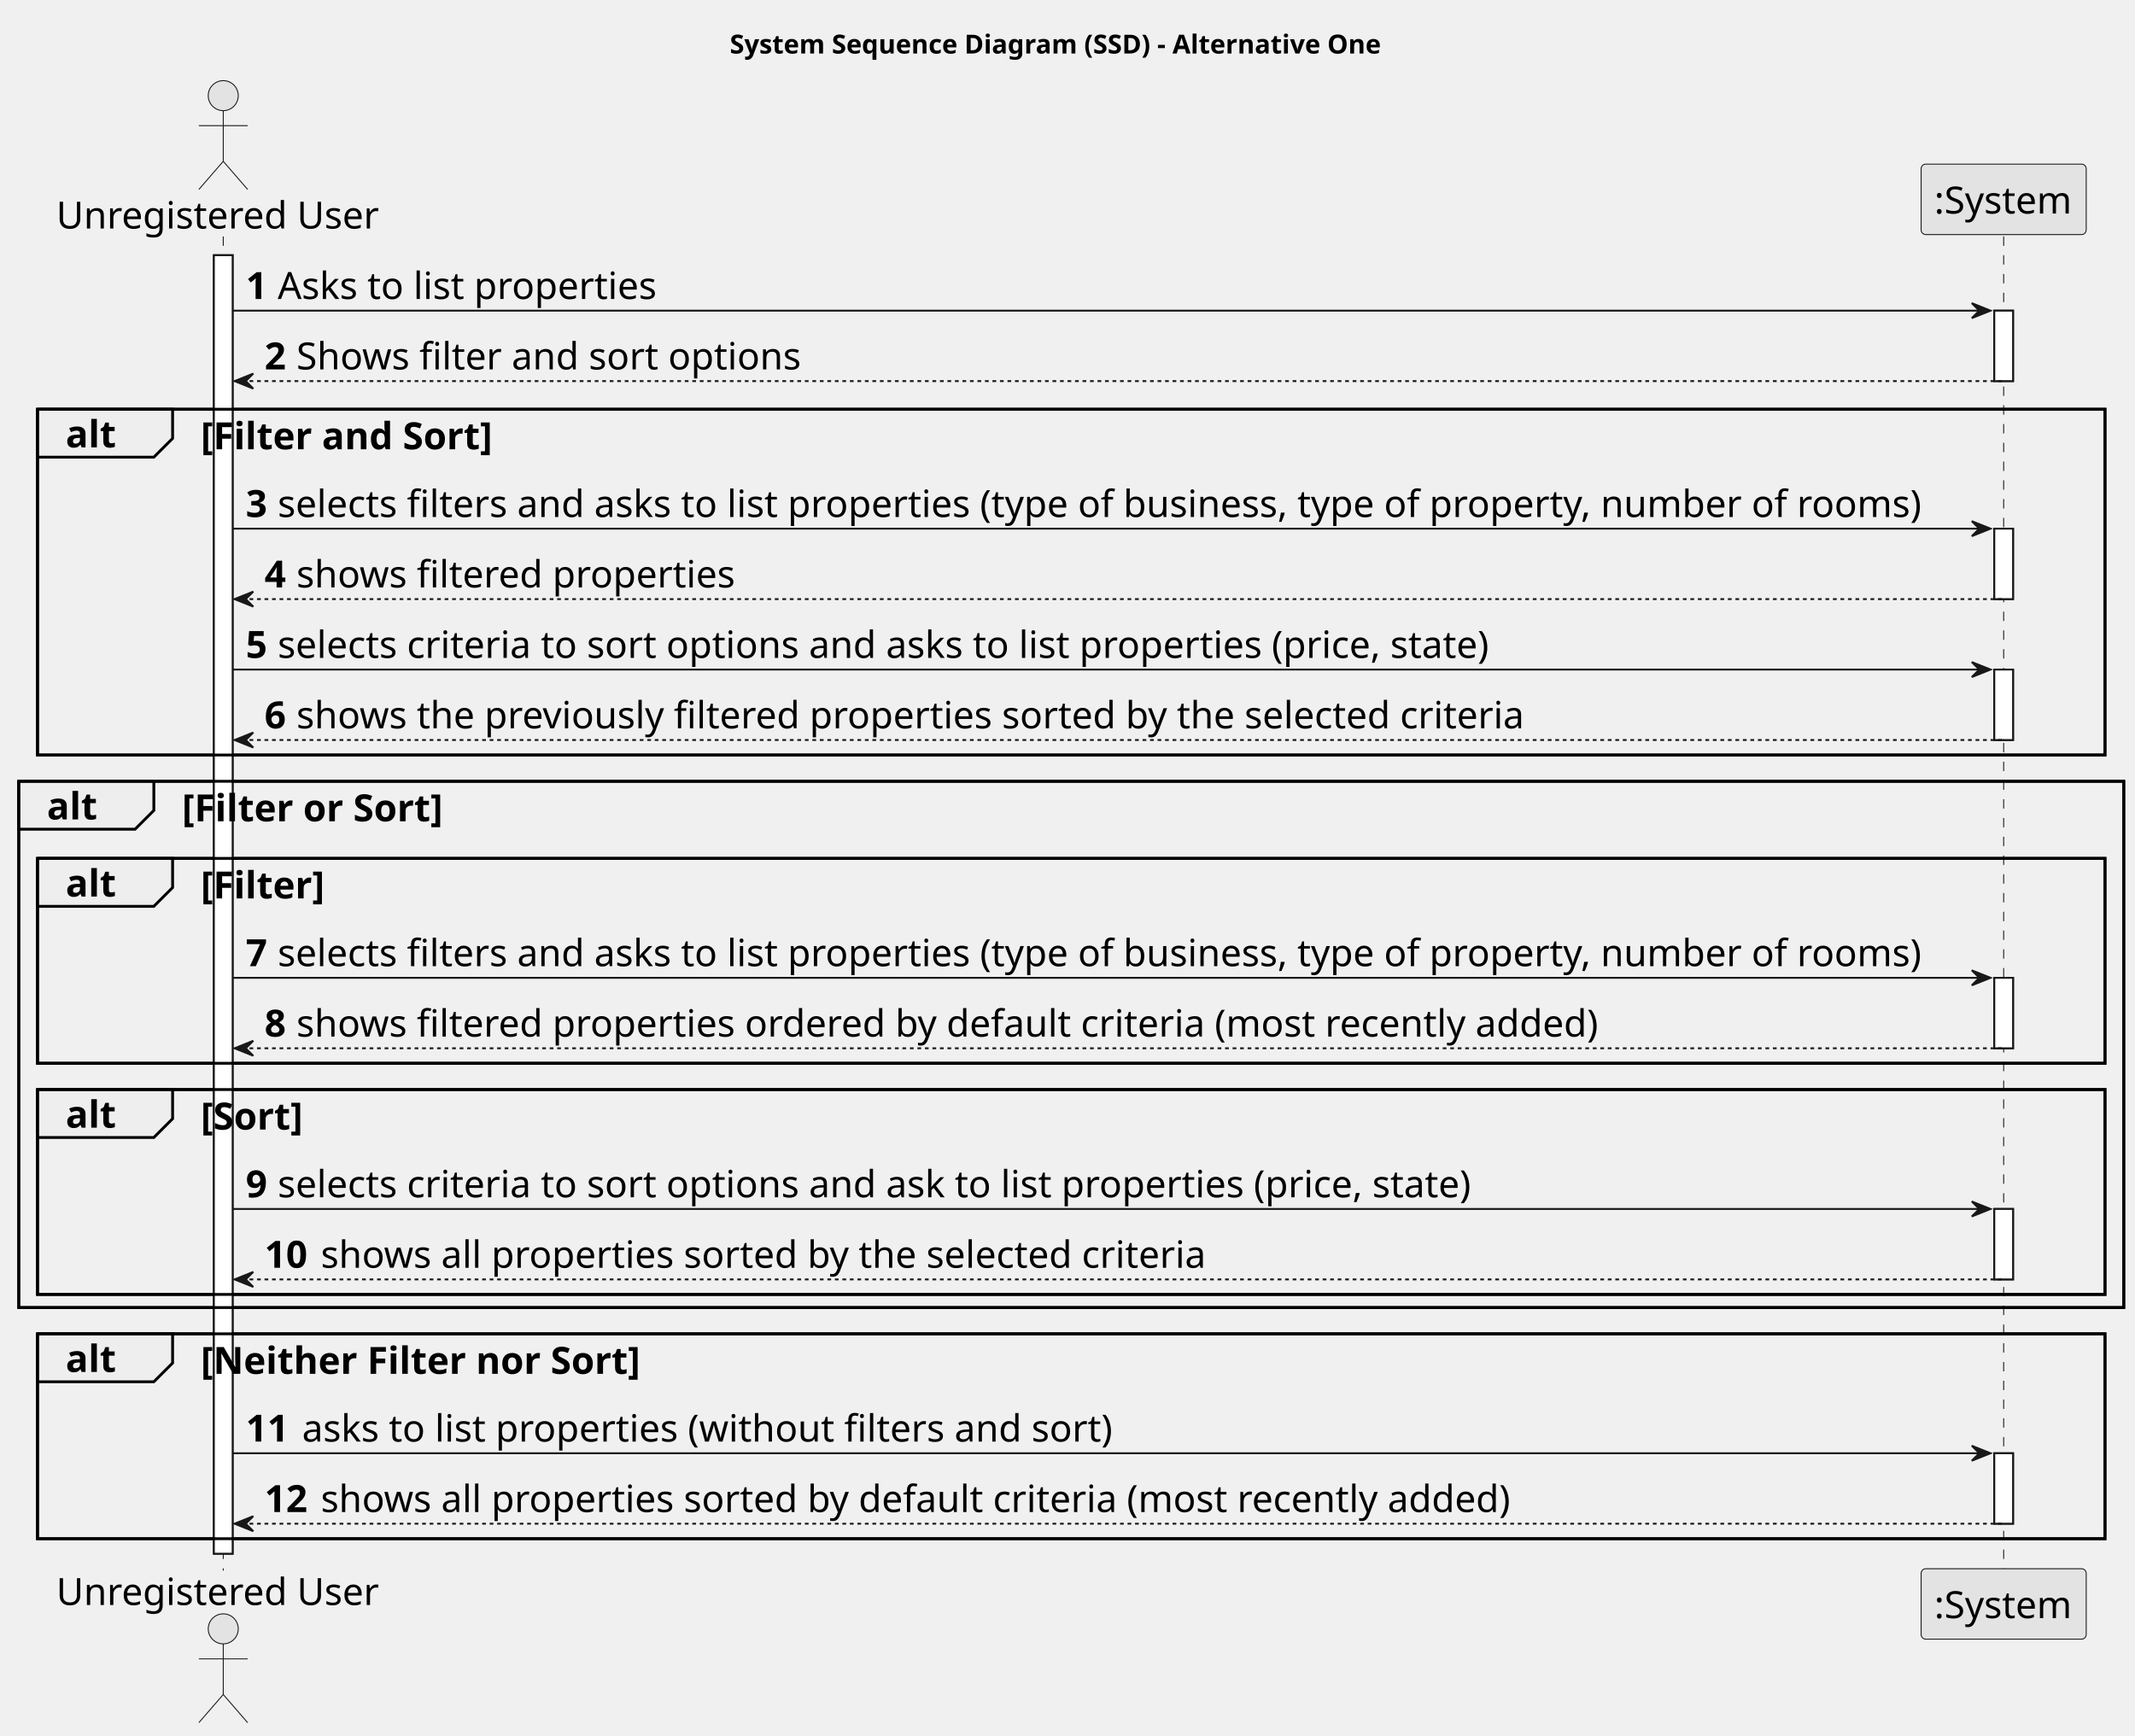
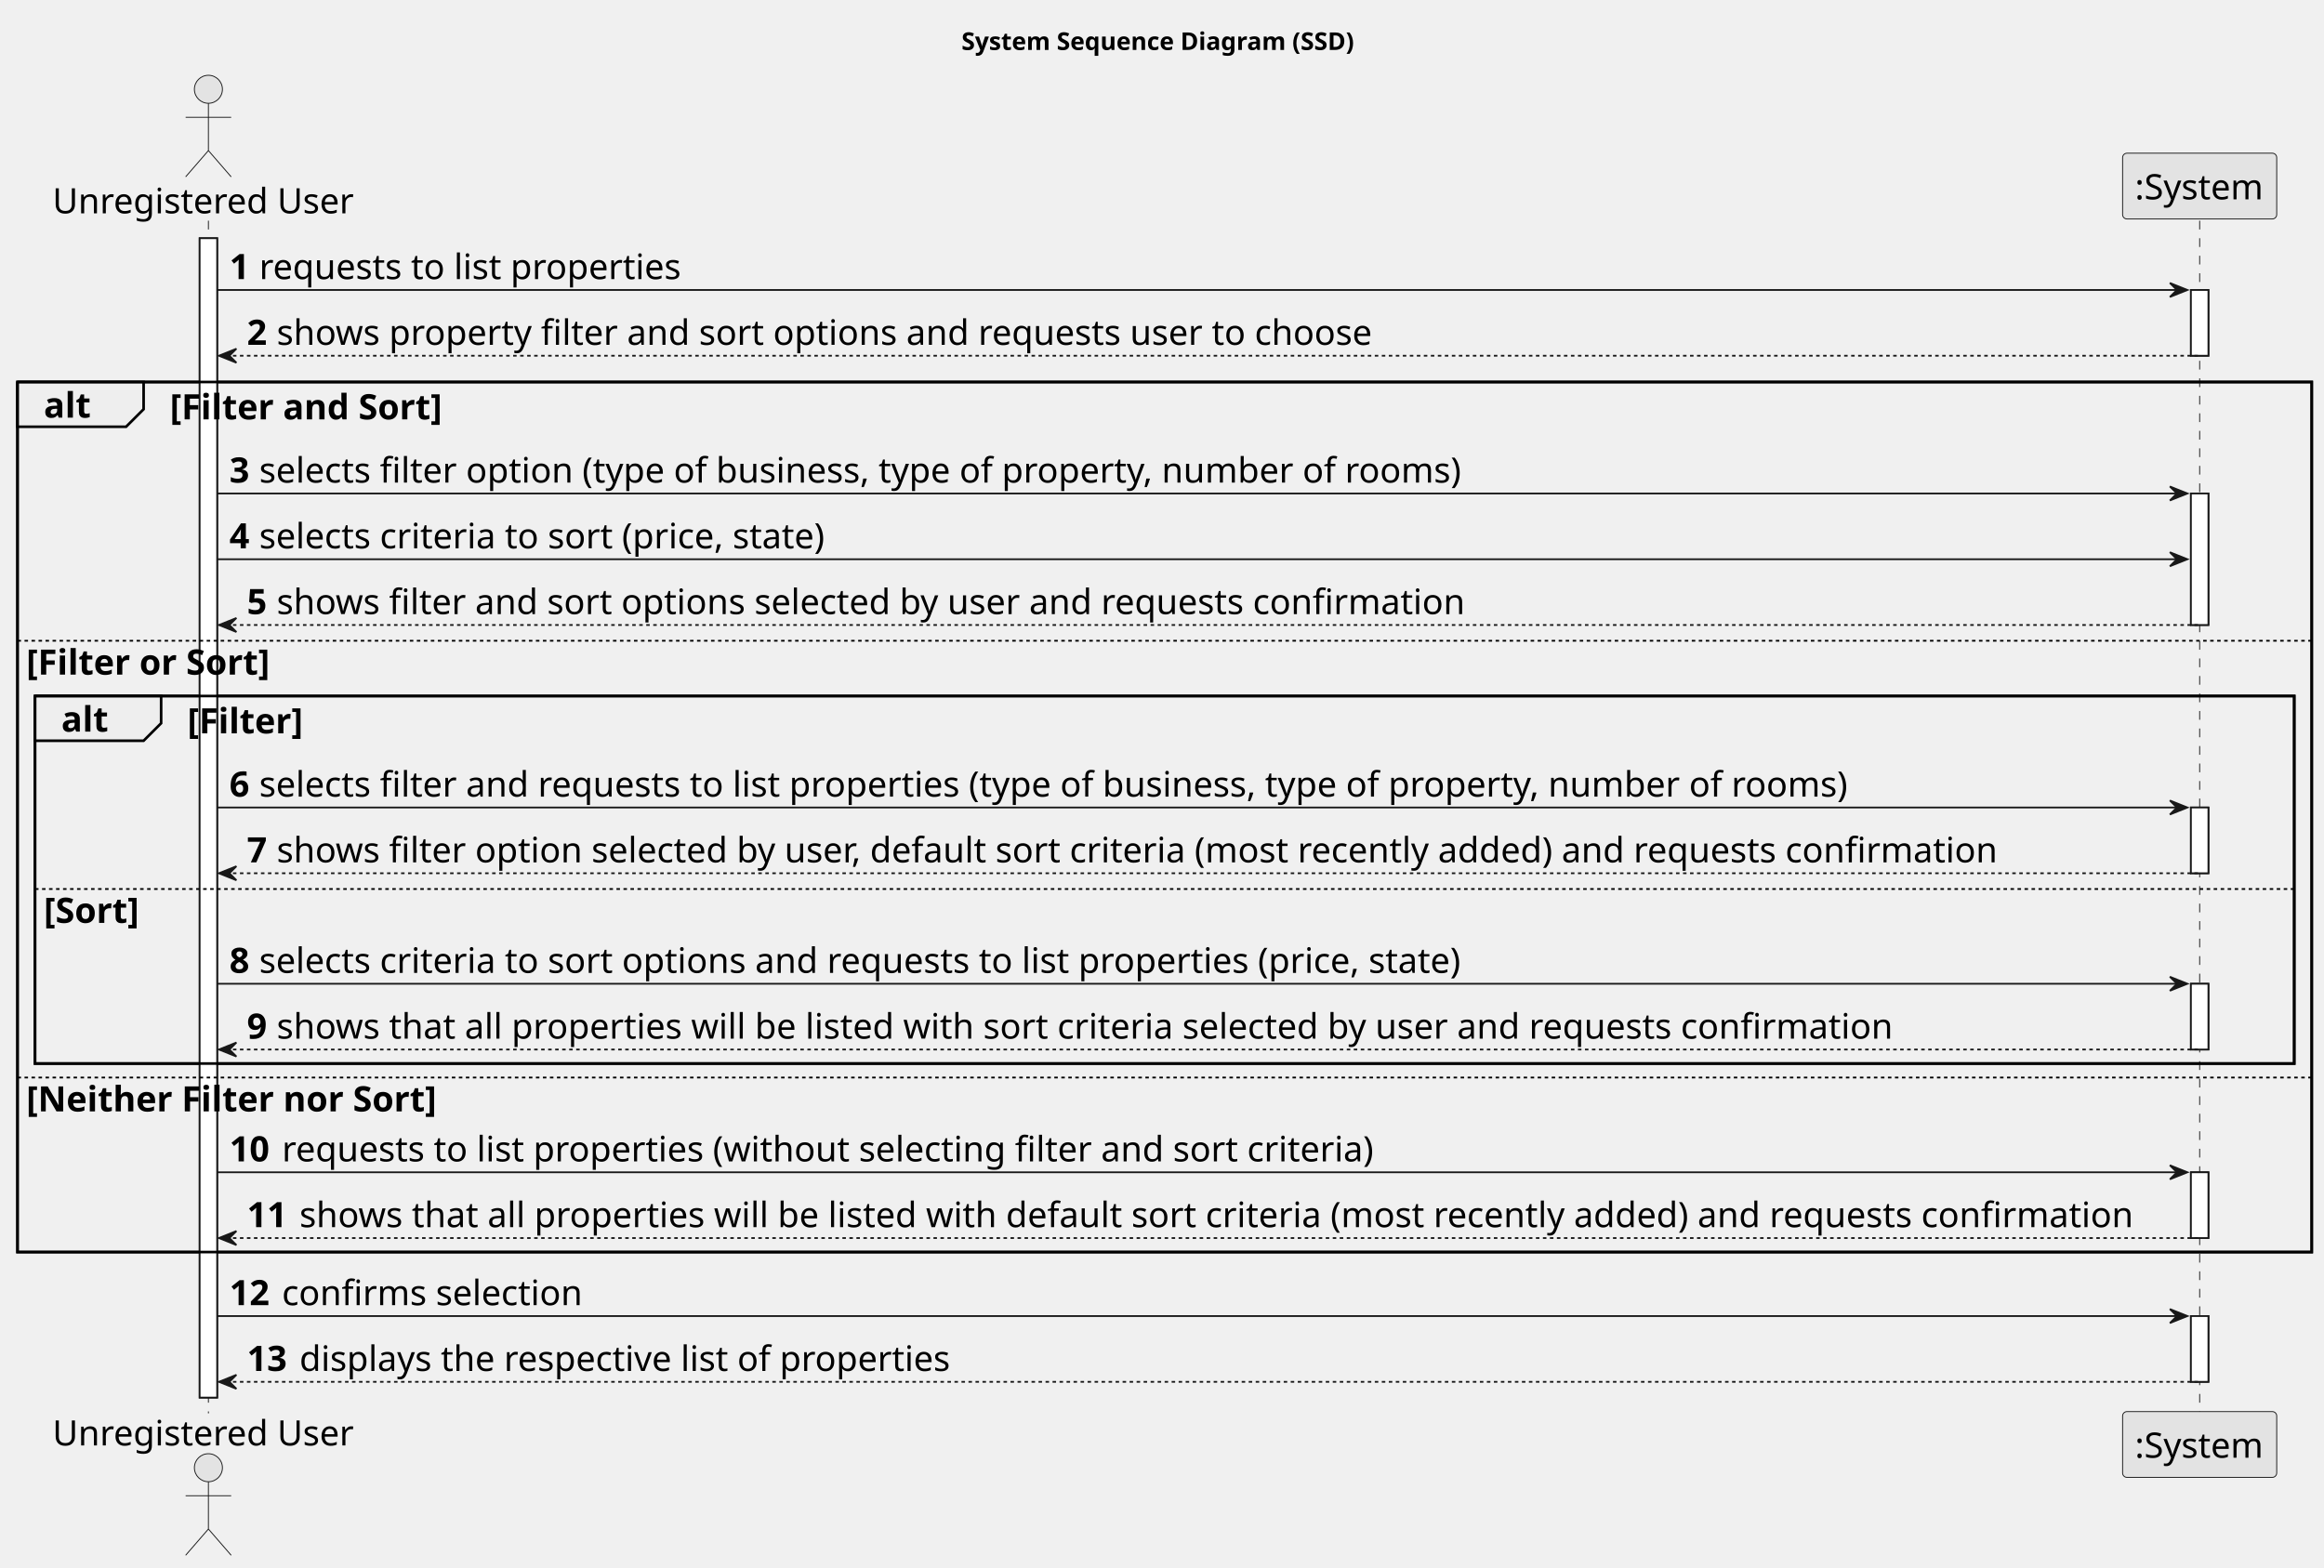
- <svg xmlns="http://www.w3.org/2000/svg" contentStyleType="text/css" height="925px" preserveAspectRatio="none" style="width:1138px;height:925px;background:#FFFFFF;" version="1.1" viewBox="0 0 1138 925" width="1138px" zoomAndPan="magnify">
+ <svg xmlns="http://www.w3.org/2000/svg" contentStyleType="text/css" height="895px" preserveAspectRatio="none" style="width:1327px;height:895px;background:#FFFFFF;" version="1.1" viewBox="0 0 1327 895" width="1327px" zoomAndPan="magnify">
  <defs />
  <g>
-     <text fill="#000000" font-family="sans-serif" font-size="14" font-weight="bold" lengthAdjust="spacing" textLength="363" x="389" y="28.535">System Sequence Diagram (SSD) - Alternative One</text>
-     <rect fill="#FFFFFF" height="692.203" style="stroke:#181818;stroke-width:1.0;" width="10" x="114" y="136.043" />
-     <rect fill="#FFFFFF" height="37.555" style="stroke:#181818;stroke-width:1.0;" width="10" x="1063" y="165.598" />
-     <rect fill="#FFFFFF" height="37.555" style="stroke:#181818;stroke-width:1.0;" width="10" x="1063" y="281.816" />
-     <rect fill="#FFFFFF" height="37.555" style="stroke:#181818;stroke-width:1.0;" width="10" x="1063" y="356.926" />
-     <rect fill="#FFFFFF" height="37.555" style="stroke:#181818;stroke-width:1.0;" width="10" x="1063" y="521.254" />
-     <rect fill="#FFFFFF" height="37.555" style="stroke:#181818;stroke-width:1.0;" width="10" x="1063" y="644.473" />
-     <rect fill="#FFFFFF" height="37.555" style="stroke:#181818;stroke-width:1.0;" width="10" x="1063" y="774.691" />
-     <rect fill="none" height="184.328" style="stroke:#000000;stroke-width:1.5;" width="1102" x="20" y="218.152" />
-     <rect fill="none" height="280.547" style="stroke:#000000;stroke-width:1.5;" width="1122" x="10" y="416.481" />
-     <rect fill="none" height="109.219" style="stroke:#000000;stroke-width:1.5;" width="1102" x="20" y="457.59" />
-     <rect fill="none" height="109.219" style="stroke:#000000;stroke-width:1.5;" width="1102" x="20" y="580.809" />
-     <rect fill="none" height="109.219" style="stroke:#000000;stroke-width:1.5;" width="1102" x="20" y="711.027" />
-     <line style="stroke:#181818;stroke-width:0.5;stroke-dasharray:5.0,5.0;" x1="119" x2="119" y1="126.043" y2="837.246" />
-     <line style="stroke:#181818;stroke-width:0.5;stroke-dasharray:5.0,5.0;" x1="1068" x2="1068" y1="126.043" y2="837.246" />
+     <text fill="#000000" font-family="sans-serif" font-size="14" font-weight="bold" lengthAdjust="spacing" textLength="231" x="549" y="28.535">System Sequence Diagram (SSD)</text>
+     <rect fill="#FFFFFF" height="662.094" style="stroke:#181818;stroke-width:1.0;" width="10" x="114" y="136.043" />
+     <rect fill="#FFFFFF" height="37.555" style="stroke:#181818;stroke-width:1.0;" width="10" x="1251" y="165.598" />
+     <rect fill="#FFFFFF" height="75.109" style="stroke:#181818;stroke-width:1.0;" width="10" x="1251" y="281.816" />
+     <rect fill="#FFFFFF" height="37.555" style="stroke:#181818;stroke-width:1.0;" width="10" x="1251" y="461.144" />
+     <rect fill="#FFFFFF" height="37.555" style="stroke:#181818;stroke-width:1.0;" width="10" x="1251" y="561.809" />
+     <rect fill="#FFFFFF" height="37.555" style="stroke:#181818;stroke-width:1.0;" width="10" x="1251" y="669.473" />
+     <rect fill="#FFFFFF" height="37.555" style="stroke:#181818;stroke-width:1.0;" width="10" x="1251" y="751.582" />
+     <rect fill="none" height="496.875" style="stroke:#000000;stroke-width:1.5;" width="1310" x="10" y="218.152" />
+     <rect fill="none" height="209.883" style="stroke:#000000;stroke-width:1.5;" width="1290" x="20" y="397.481" />
+     <line style="stroke:#181818;stroke-width:0.5;stroke-dasharray:5.0,5.0;" x1="119" x2="119" y1="126.043" y2="807.137" />
+     <line style="stroke:#181818;stroke-width:0.5;stroke-dasharray:5.0,5.0;" x1="1256" x2="1256" y1="126.043" y2="807.137" />
    <text fill="#000000" font-family="sans-serif" font-size="20" lengthAdjust="spacing" textLength="172" x="30" y="121.824">Unregistered User</text>
    <ellipse cx="119" cy="50.988" fill="#E3E3E3" rx="8" ry="8" style="stroke:#181818;stroke-width:0.5;" />
    <path d="M119,58.988 L119,85.988 M106,66.988 L132,66.988 M119,85.988 L106,100.988 M119,85.988 L132,100.988 " fill="none" style="stroke:#181818;stroke-width:0.5;" />
-     <text fill="#000000" font-family="sans-serif" font-size="20" lengthAdjust="spacing" textLength="172" x="30" y="855.582">Unregistered User</text>
-     <ellipse cx="119" cy="868.301" fill="#E3E3E3" rx="8" ry="8" style="stroke:#181818;stroke-width:0.5;" />
-     <path d="M119,876.301 L119,903.301 M106,884.301 L132,884.301 M119,903.301 L106,918.301 M119,903.301 L132,918.301 " fill="none" style="stroke:#181818;stroke-width:0.5;" />
-     <rect fill="#E3E3E3" height="37.555" rx="2.5" ry="2.5" style="stroke:#181818;stroke-width:0.5;" width="88" x="1024" y="87.488" />
-     <text fill="#000000" font-family="sans-serif" font-size="20" lengthAdjust="spacing" textLength="74" x="1031" y="113.824">:System</text>
-     <rect fill="#E3E3E3" height="37.555" rx="2.5" ry="2.5" style="stroke:#181818;stroke-width:0.5;" width="88" x="1024" y="836.246" />
-     <text fill="#000000" font-family="sans-serif" font-size="20" lengthAdjust="spacing" textLength="74" x="1031" y="862.582">:System</text>
-     <rect fill="#FFFFFF" height="692.203" style="stroke:#181818;stroke-width:1.0;" width="10" x="114" y="136.043" />
-     <rect fill="#FFFFFF" height="37.555" style="stroke:#181818;stroke-width:1.0;" width="10" x="1063" y="165.598" />
-     <rect fill="#FFFFFF" height="37.555" style="stroke:#181818;stroke-width:1.0;" width="10" x="1063" y="281.816" />
-     <rect fill="#FFFFFF" height="37.555" style="stroke:#181818;stroke-width:1.0;" width="10" x="1063" y="356.926" />
-     <rect fill="#FFFFFF" height="37.555" style="stroke:#181818;stroke-width:1.0;" width="10" x="1063" y="521.254" />
-     <rect fill="#FFFFFF" height="37.555" style="stroke:#181818;stroke-width:1.0;" width="10" x="1063" y="644.473" />
-     <rect fill="#FFFFFF" height="37.555" style="stroke:#181818;stroke-width:1.0;" width="10" x="1063" y="774.691" />
-     <polygon fill="#181818" points="1051,161.598,1061,165.598,1051,169.598,1055,165.598" style="stroke:#181818;stroke-width:1.0;" />
-     <line style="stroke:#181818;stroke-width:1.0;" x1="124" x2="1057" y1="165.598" y2="165.598" />
+     <text fill="#000000" font-family="sans-serif" font-size="20" lengthAdjust="spacing" textLength="172" x="30" y="825.473">Unregistered User</text>
+     <ellipse cx="119" cy="838.191" fill="#E3E3E3" rx="8" ry="8" style="stroke:#181818;stroke-width:0.5;" />
+     <path d="M119,846.191 L119,873.191 M106,854.191 L132,854.191 M119,873.191 L106,888.191 M119,873.191 L132,888.191 " fill="none" style="stroke:#181818;stroke-width:0.5;" />
+     <rect fill="#E3E3E3" height="37.555" rx="2.5" ry="2.5" style="stroke:#181818;stroke-width:0.5;" width="88" x="1212" y="87.488" />
+     <text fill="#000000" font-family="sans-serif" font-size="20" lengthAdjust="spacing" textLength="74" x="1219" y="113.824">:System</text>
+     <rect fill="#E3E3E3" height="37.555" rx="2.5" ry="2.5" style="stroke:#181818;stroke-width:0.5;" width="88" x="1212" y="806.137" />
+     <text fill="#000000" font-family="sans-serif" font-size="20" lengthAdjust="spacing" textLength="74" x="1219" y="832.473">:System</text>
+     <rect fill="#FFFFFF" height="662.094" style="stroke:#181818;stroke-width:1.0;" width="10" x="114" y="136.043" />
+     <rect fill="#FFFFFF" height="37.555" style="stroke:#181818;stroke-width:1.0;" width="10" x="1251" y="165.598" />
+     <rect fill="#FFFFFF" height="75.109" style="stroke:#181818;stroke-width:1.0;" width="10" x="1251" y="281.816" />
+     <rect fill="#FFFFFF" height="37.555" style="stroke:#181818;stroke-width:1.0;" width="10" x="1251" y="461.144" />
+     <rect fill="#FFFFFF" height="37.555" style="stroke:#181818;stroke-width:1.0;" width="10" x="1251" y="561.809" />
+     <rect fill="#FFFFFF" height="37.555" style="stroke:#181818;stroke-width:1.0;" width="10" x="1251" y="669.473" />
+     <rect fill="#FFFFFF" height="37.555" style="stroke:#181818;stroke-width:1.0;" width="10" x="1251" y="751.582" />
+     <polygon fill="#181818" points="1239,161.598,1249,165.598,1239,169.598,1243,165.598" style="stroke:#181818;stroke-width:1.0;" />
+     <line style="stroke:#181818;stroke-width:1.0;" x1="124" x2="1245" y1="165.598" y2="165.598" />
    <text fill="#000000" font-family="sans-serif" font-size="20" font-weight="bold" lengthAdjust="spacing" textLength="13" x="131" y="159.379">1</text>
-     <text fill="#000000" font-family="sans-serif" font-size="20" lengthAdjust="spacing" textLength="211" x="148" y="159.379">Asks to list properties</text>
+     <text fill="#000000" font-family="sans-serif" font-size="20" lengthAdjust="spacing" textLength="247" x="148" y="159.379">requests to list properties</text>
    <polygon fill="#181818" points="135,199.152,125,203.152,135,207.152,131,203.152" style="stroke:#181818;stroke-width:1.0;" />
-     <line style="stroke:#181818;stroke-width:1.0;stroke-dasharray:2.0,2.0;" x1="129" x2="1067" y1="203.152" y2="203.152" />
+     <line style="stroke:#181818;stroke-width:1.0;stroke-dasharray:2.0,2.0;" x1="129" x2="1255" y1="203.152" y2="203.152" />
    <text fill="#000000" font-family="sans-serif" font-size="20" font-weight="bold" lengthAdjust="spacing" textLength="13" x="141" y="196.934">2</text>
-     <text fill="#000000" font-family="sans-serif" font-size="20" lengthAdjust="spacing" textLength="274" x="158" y="196.934">Shows filter and sort options</text>
-     <path d="M20,218.152 L92,218.152 L92,233.707 L82,243.707 L20,243.707 L20,218.152 " fill="#EEEEEE" style="stroke:#000000;stroke-width:1.5;" />
-     <rect fill="none" height="184.328" style="stroke:#000000;stroke-width:1.5;" width="1102" x="20" y="218.152" />
-     <text fill="#000000" font-family="sans-serif" font-size="20" font-weight="bold" lengthAdjust="spacing" textLength="27" x="35" y="238.488">alt</text>
-     <text fill="#000000" font-family="sans-serif" font-size="20" font-weight="bold" lengthAdjust="spacing" textLength="161" x="107" y="239.488">[Filter and Sort]</text>
-     <polygon fill="#181818" points="1051,277.816,1061,281.816,1051,285.816,1055,281.816" style="stroke:#181818;stroke-width:1.0;" />
-     <line style="stroke:#181818;stroke-width:1.0;" x1="124" x2="1057" y1="281.816" y2="281.816" />
+     <text fill="#000000" font-family="sans-serif" font-size="20" lengthAdjust="spacing" textLength="636" x="158" y="196.934">shows property filter and sort options and requests user to choose</text>
+     <path d="M10,218.152 L82,218.152 L82,233.707 L72,243.707 L10,243.707 L10,218.152 " fill="#EEEEEE" style="stroke:#000000;stroke-width:1.5;" />
+     <rect fill="none" height="496.875" style="stroke:#000000;stroke-width:1.5;" width="1310" x="10" y="218.152" />
+     <text fill="#000000" font-family="sans-serif" font-size="20" font-weight="bold" lengthAdjust="spacing" textLength="27" x="25" y="238.488">alt</text>
+     <text fill="#000000" font-family="sans-serif" font-size="20" font-weight="bold" lengthAdjust="spacing" textLength="161" x="97" y="239.488">[Filter and Sort]</text>
+     <polygon fill="#181818" points="1239,277.816,1249,281.816,1239,285.816,1243,281.816" style="stroke:#181818;stroke-width:1.0;" />
+     <line style="stroke:#181818;stroke-width:1.0;" x1="124" x2="1245" y1="281.816" y2="281.816" />
    <text fill="#000000" font-family="sans-serif" font-size="20" font-weight="bold" lengthAdjust="spacing" textLength="13" x="131" y="275.598">3</text>
-     <text fill="#000000" font-family="sans-serif" font-size="20" lengthAdjust="spacing" textLength="903" x="148" y="275.598">selects filters and asks to list properties (type of business, type of property, number of rooms)</text>
-     <polygon fill="#181818" points="135,315.371,125,319.371,135,323.371,131,319.371" style="stroke:#181818;stroke-width:1.0;" />
-     <line style="stroke:#181818;stroke-width:1.0;stroke-dasharray:2.0,2.0;" x1="129" x2="1067" y1="319.371" y2="319.371" />
-     <text fill="#000000" font-family="sans-serif" font-size="20" font-weight="bold" lengthAdjust="spacing" textLength="13" x="141" y="313.152">4</text>
-     <text fill="#000000" font-family="sans-serif" font-size="20" lengthAdjust="spacing" textLength="239" x="158" y="313.152">shows filtered properties</text>
-     <polygon fill="#181818" points="1051,352.926,1061,356.926,1051,360.926,1055,356.926" style="stroke:#181818;stroke-width:1.0;" />
-     <line style="stroke:#181818;stroke-width:1.0;" x1="124" x2="1057" y1="356.926" y2="356.926" />
-     <text fill="#000000" font-family="sans-serif" font-size="20" font-weight="bold" lengthAdjust="spacing" textLength="13" x="131" y="350.707">5</text>
-     <text fill="#000000" font-family="sans-serif" font-size="20" lengthAdjust="spacing" textLength="666" x="148" y="350.707">selects criteria to sort options and asks to list properties (price, state)</text>
-     <polygon fill="#181818" points="135,390.481,125,394.481,135,398.481,131,394.481" style="stroke:#181818;stroke-width:1.0;" />
-     <line style="stroke:#181818;stroke-width:1.0;stroke-dasharray:2.0,2.0;" x1="129" x2="1067" y1="394.481" y2="394.481" />
-     <text fill="#000000" font-family="sans-serif" font-size="20" font-weight="bold" lengthAdjust="spacing" textLength="13" x="141" y="388.262">6</text>
-     <text fill="#000000" font-family="sans-serif" font-size="20" lengthAdjust="spacing" textLength="669" x="158" y="388.262">shows the previously filtered properties sorted by the selected criteria</text>
-     <path d="M10,416.481 L82,416.481 L82,432.035 L72,442.035 L10,442.035 L10,416.481 " fill="#EEEEEE" style="stroke:#000000;stroke-width:1.5;" />
-     <rect fill="none" height="280.547" style="stroke:#000000;stroke-width:1.5;" width="1122" x="10" y="416.481" />
-     <text fill="#000000" font-family="sans-serif" font-size="20" font-weight="bold" lengthAdjust="spacing" textLength="27" x="25" y="436.816">alt</text>
-     <text fill="#000000" font-family="sans-serif" font-size="20" font-weight="bold" lengthAdjust="spacing" textLength="145" x="97" y="437.816">[Filter or Sort]</text>
-     <path d="M20,457.59 L92,457.59 L92,473.144 L82,483.144 L20,483.144 L20,457.59 " fill="#EEEEEE" style="stroke:#000000;stroke-width:1.5;" />
-     <rect fill="none" height="109.219" style="stroke:#000000;stroke-width:1.5;" width="1102" x="20" y="457.59" />
-     <text fill="#000000" font-family="sans-serif" font-size="20" font-weight="bold" lengthAdjust="spacing" textLength="27" x="35" y="477.926">alt</text>
-     <text fill="#000000" font-family="sans-serif" font-size="20" font-weight="bold" lengthAdjust="spacing" textLength="68" x="107" y="478.926">[Filter]</text>
-     <polygon fill="#181818" points="1051,517.254,1061,521.254,1051,525.254,1055,521.254" style="stroke:#181818;stroke-width:1.0;" />
-     <line style="stroke:#181818;stroke-width:1.0;" x1="124" x2="1057" y1="521.254" y2="521.254" />
-     <text fill="#000000" font-family="sans-serif" font-size="20" font-weight="bold" lengthAdjust="spacing" textLength="13" x="131" y="515.035">7</text>
-     <text fill="#000000" font-family="sans-serif" font-size="20" lengthAdjust="spacing" textLength="903" x="148" y="515.035">selects filters and asks to list properties (type of business, type of property, number of rooms)</text>
-     <polygon fill="#181818" points="135,554.809,125,558.809,135,562.809,131,558.809" style="stroke:#181818;stroke-width:1.0;" />
-     <line style="stroke:#181818;stroke-width:1.0;stroke-dasharray:2.0,2.0;" x1="129" x2="1067" y1="558.809" y2="558.809" />
-     <text fill="#000000" font-family="sans-serif" font-size="20" font-weight="bold" lengthAdjust="spacing" textLength="13" x="141" y="552.59">8</text>
-     <text fill="#000000" font-family="sans-serif" font-size="20" lengthAdjust="spacing" textLength="712" x="158" y="552.59">shows filtered properties ordered by default criteria (most recently added)</text>
-     <path d="M20,580.809 L92,580.809 L92,596.363 L82,606.363 L20,606.363 L20,580.809 " fill="#EEEEEE" style="stroke:#000000;stroke-width:1.5;" />
-     <rect fill="none" height="109.219" style="stroke:#000000;stroke-width:1.5;" width="1102" x="20" y="580.809" />
-     <text fill="#000000" font-family="sans-serif" font-size="20" font-weight="bold" lengthAdjust="spacing" textLength="27" x="35" y="601.144">alt</text>
-     <text fill="#000000" font-family="sans-serif" font-size="20" font-weight="bold" lengthAdjust="spacing" textLength="55" x="107" y="602.144">[Sort]</text>
-     <polygon fill="#181818" points="1051,640.473,1061,644.473,1051,648.473,1055,644.473" style="stroke:#181818;stroke-width:1.0;" />
-     <line style="stroke:#181818;stroke-width:1.0;" x1="124" x2="1057" y1="644.473" y2="644.473" />
-     <text fill="#000000" font-family="sans-serif" font-size="20" font-weight="bold" lengthAdjust="spacing" textLength="13" x="131" y="638.254">9</text>
-     <text fill="#000000" font-family="sans-serif" font-size="20" lengthAdjust="spacing" textLength="656" x="148" y="638.254">selects criteria to sort options and ask to list properties (price, state)</text>
-     <polygon fill="#181818" points="135,678.027,125,682.027,135,686.027,131,682.027" style="stroke:#181818;stroke-width:1.0;" />
-     <line style="stroke:#181818;stroke-width:1.0;stroke-dasharray:2.0,2.0;" x1="129" x2="1067" y1="682.027" y2="682.027" />
-     <text fill="#000000" font-family="sans-serif" font-size="20" font-weight="bold" lengthAdjust="spacing" textLength="26" x="141" y="675.809">10</text>
-     <text fill="#000000" font-family="sans-serif" font-size="20" lengthAdjust="spacing" textLength="483" x="171" y="675.809">shows all properties sorted by the selected criteria</text>
-     <path d="M20,711.027 L92,711.027 L92,726.582 L82,736.582 L20,736.582 L20,711.027 " fill="#EEEEEE" style="stroke:#000000;stroke-width:1.5;" />
-     <rect fill="none" height="109.219" style="stroke:#000000;stroke-width:1.5;" width="1102" x="20" y="711.027" />
-     <text fill="#000000" font-family="sans-serif" font-size="20" font-weight="bold" lengthAdjust="spacing" textLength="27" x="35" y="731.363">alt</text>
-     <text fill="#000000" font-family="sans-serif" font-size="20" font-weight="bold" lengthAdjust="spacing" textLength="241" x="107" y="732.363">[Neither Filter nor Sort]</text>
-     <polygon fill="#181818" points="1051,770.691,1061,774.691,1051,778.691,1055,774.691" style="stroke:#181818;stroke-width:1.0;" />
-     <line style="stroke:#181818;stroke-width:1.0;" x1="124" x2="1057" y1="774.691" y2="774.691" />
-     <text fill="#000000" font-family="sans-serif" font-size="20" font-weight="bold" lengthAdjust="spacing" textLength="26" x="131" y="768.473">11</text>
-     <text fill="#000000" font-family="sans-serif" font-size="20" lengthAdjust="spacing" textLength="445" x="161" y="768.473">asks to list properties (without filters and sort)</text>
-     <polygon fill="#181818" points="135,808.246,125,812.246,135,816.246,131,812.246" style="stroke:#181818;stroke-width:1.0;" />
-     <line style="stroke:#181818;stroke-width:1.0;stroke-dasharray:2.0,2.0;" x1="129" x2="1067" y1="812.246" y2="812.246" />
-     <text fill="#000000" font-family="sans-serif" font-size="20" font-weight="bold" lengthAdjust="spacing" textLength="26" x="141" y="806.027">12</text>
-     <text fill="#000000" font-family="sans-serif" font-size="20" lengthAdjust="spacing" textLength="651" x="171" y="806.027">shows all properties sorted by default criteria (most recently added)</text>
+     <text fill="#000000" font-family="sans-serif" font-size="20" lengthAdjust="spacing" textLength="705" x="148" y="275.598">selects filter option (type of business, type of property, number of rooms)</text>
+     <polygon fill="#181818" points="1239,315.371,1249,319.371,1239,323.371,1243,319.371" style="stroke:#181818;stroke-width:1.0;" />
+     <line style="stroke:#181818;stroke-width:1.0;" x1="124" x2="1245" y1="319.371" y2="319.371" />
+     <text fill="#000000" font-family="sans-serif" font-size="20" font-weight="bold" lengthAdjust="spacing" textLength="13" x="131" y="313.152">4</text>
+     <text fill="#000000" font-family="sans-serif" font-size="20" lengthAdjust="spacing" textLength="332" x="148" y="313.152">selects criteria to sort (price, state)</text>
+     <polygon fill="#181818" points="135,352.926,125,356.926,135,360.926,131,356.926" style="stroke:#181818;stroke-width:1.0;" />
+     <line style="stroke:#181818;stroke-width:1.0;stroke-dasharray:2.0,2.0;" x1="129" x2="1255" y1="356.926" y2="356.926" />
+     <text fill="#000000" font-family="sans-serif" font-size="20" font-weight="bold" lengthAdjust="spacing" textLength="13" x="141" y="350.707">5</text>
+     <text fill="#000000" font-family="sans-serif" font-size="20" lengthAdjust="spacing" textLength="692" x="158" y="350.707">shows filter and sort options selected by user and requests confirmation</text>
+     <line style="stroke:#000000;stroke-width:1.0;stroke-dasharray:2.0,2.0;" x1="10" x2="1320" y1="365.926" y2="365.926" />
+     <text fill="#000000" font-family="sans-serif" font-size="20" font-weight="bold" lengthAdjust="spacing" textLength="145" x="15" y="385.262">[Filter or Sort]</text>
+     <path d="M20,397.481 L92,397.481 L92,413.035 L82,423.035 L20,423.035 L20,397.481 " fill="#EEEEEE" style="stroke:#000000;stroke-width:1.5;" />
+     <rect fill="none" height="209.883" style="stroke:#000000;stroke-width:1.5;" width="1290" x="20" y="397.481" />
+     <text fill="#000000" font-family="sans-serif" font-size="20" font-weight="bold" lengthAdjust="spacing" textLength="27" x="35" y="417.816">alt</text>
+     <text fill="#000000" font-family="sans-serif" font-size="20" font-weight="bold" lengthAdjust="spacing" textLength="68" x="107" y="418.816">[Filter]</text>
+     <polygon fill="#181818" points="1239,457.144,1249,461.144,1239,465.144,1243,461.144" style="stroke:#181818;stroke-width:1.0;" />
+     <line style="stroke:#181818;stroke-width:1.0;" x1="124" x2="1245" y1="461.144" y2="461.144" />
+     <text fill="#000000" font-family="sans-serif" font-size="20" font-weight="bold" lengthAdjust="spacing" textLength="13" x="131" y="454.926">6</text>
+     <text fill="#000000" font-family="sans-serif" font-size="20" lengthAdjust="spacing" textLength="932" x="148" y="454.926">selects filter and requests to list properties (type of business, type of property, number of rooms)</text>
+     <polygon fill="#181818" points="135,494.699,125,498.699,135,502.699,131,498.699" style="stroke:#181818;stroke-width:1.0;" />
+     <line style="stroke:#181818;stroke-width:1.0;stroke-dasharray:2.0,2.0;" x1="129" x2="1255" y1="498.699" y2="498.699" />
+     <text fill="#000000" font-family="sans-serif" font-size="20" font-weight="bold" lengthAdjust="spacing" textLength="13" x="141" y="492.481">7</text>
+     <text fill="#000000" font-family="sans-serif" font-size="20" lengthAdjust="spacing" textLength="1008" x="158" y="492.481">shows filter option selected by user, default sort criteria (most recently added) and requests confirmation</text>
+     <line style="stroke:#000000;stroke-width:1.0;stroke-dasharray:2.0,2.0;" x1="20" x2="1310" y1="507.699" y2="507.699" />
+     <text fill="#000000" font-family="sans-serif" font-size="20" font-weight="bold" lengthAdjust="spacing" textLength="55" x="25" y="527.035">[Sort]</text>
+     <polygon fill="#181818" points="1239,557.809,1249,561.809,1239,565.809,1243,561.809" style="stroke:#181818;stroke-width:1.0;" />
+     <line style="stroke:#181818;stroke-width:1.0;" x1="124" x2="1245" y1="561.809" y2="561.809" />
+     <text fill="#000000" font-family="sans-serif" font-size="20" font-weight="bold" lengthAdjust="spacing" textLength="13" x="131" y="555.59">8</text>
+     <text fill="#000000" font-family="sans-serif" font-size="20" lengthAdjust="spacing" textLength="705" x="148" y="555.59">selects criteria to sort options and requests to list properties (price, state)</text>
+     <polygon fill="#181818" points="135,595.363,125,599.363,135,603.363,131,599.363" style="stroke:#181818;stroke-width:1.0;" />
+     <line style="stroke:#181818;stroke-width:1.0;stroke-dasharray:2.0,2.0;" x1="129" x2="1255" y1="599.363" y2="599.363" />
+     <text fill="#000000" font-family="sans-serif" font-size="20" font-weight="bold" lengthAdjust="spacing" textLength="13" x="141" y="593.144">9</text>
+     <text fill="#000000" font-family="sans-serif" font-size="20" lengthAdjust="spacing" textLength="945" x="158" y="593.144">shows that all properties will be listed with sort criteria selected by user and requests confirmation</text>
+     <line style="stroke:#000000;stroke-width:1.0;stroke-dasharray:2.0,2.0;" x1="10" x2="1320" y1="615.363" y2="615.363" />
+     <text fill="#000000" font-family="sans-serif" font-size="20" font-weight="bold" lengthAdjust="spacing" textLength="241" x="15" y="634.699">[Neither Filter nor Sort]</text>
+     <polygon fill="#181818" points="1239,665.473,1249,669.473,1239,673.473,1243,669.473" style="stroke:#181818;stroke-width:1.0;" />
+     <line style="stroke:#181818;stroke-width:1.0;" x1="124" x2="1245" y1="669.473" y2="669.473" />
+     <text fill="#000000" font-family="sans-serif" font-size="20" font-weight="bold" lengthAdjust="spacing" textLength="26" x="131" y="663.254">10</text>
+     <text fill="#000000" font-family="sans-serif" font-size="20" lengthAdjust="spacing" textLength="638" x="161" y="663.254">requests to list properties (without selecting filter and sort criteria)</text>
+     <polygon fill="#181818" points="135,703.027,125,707.027,135,711.027,131,707.027" style="stroke:#181818;stroke-width:1.0;" />
+     <line style="stroke:#181818;stroke-width:1.0;stroke-dasharray:2.0,2.0;" x1="129" x2="1255" y1="707.027" y2="707.027" />
+     <text fill="#000000" font-family="sans-serif" font-size="20" font-weight="bold" lengthAdjust="spacing" textLength="26" x="141" y="700.809">11</text>
+     <text fill="#000000" font-family="sans-serif" font-size="20" lengthAdjust="spacing" textLength="1073" x="171" y="700.809">shows that all properties will be listed with default sort criteria (most recently added) and requests confirmation</text>
+     <polygon fill="#181818" points="1239,747.582,1249,751.582,1239,755.582,1243,751.582" style="stroke:#181818;stroke-width:1.0;" />
+     <line style="stroke:#181818;stroke-width:1.0;" x1="124" x2="1245" y1="751.582" y2="751.582" />
+     <text fill="#000000" font-family="sans-serif" font-size="20" font-weight="bold" lengthAdjust="spacing" textLength="26" x="131" y="745.363">12</text>
+     <text fill="#000000" font-family="sans-serif" font-size="20" lengthAdjust="spacing" textLength="175" x="161" y="745.363">confirms selection</text>
+     <polygon fill="#181818" points="135,785.137,125,789.137,135,793.137,131,789.137" style="stroke:#181818;stroke-width:1.0;" />
+     <line style="stroke:#181818;stroke-width:1.0;stroke-dasharray:2.0,2.0;" x1="129" x2="1255" y1="789.137" y2="789.137" />
+     <text fill="#000000" font-family="sans-serif" font-size="20" font-weight="bold" lengthAdjust="spacing" textLength="26" x="141" y="782.918">13</text>
+     <text fill="#000000" font-family="sans-serif" font-size="20" lengthAdjust="spacing" textLength="383" x="171" y="782.918">displays the respective list of properties</text>
  </g>
</svg>
